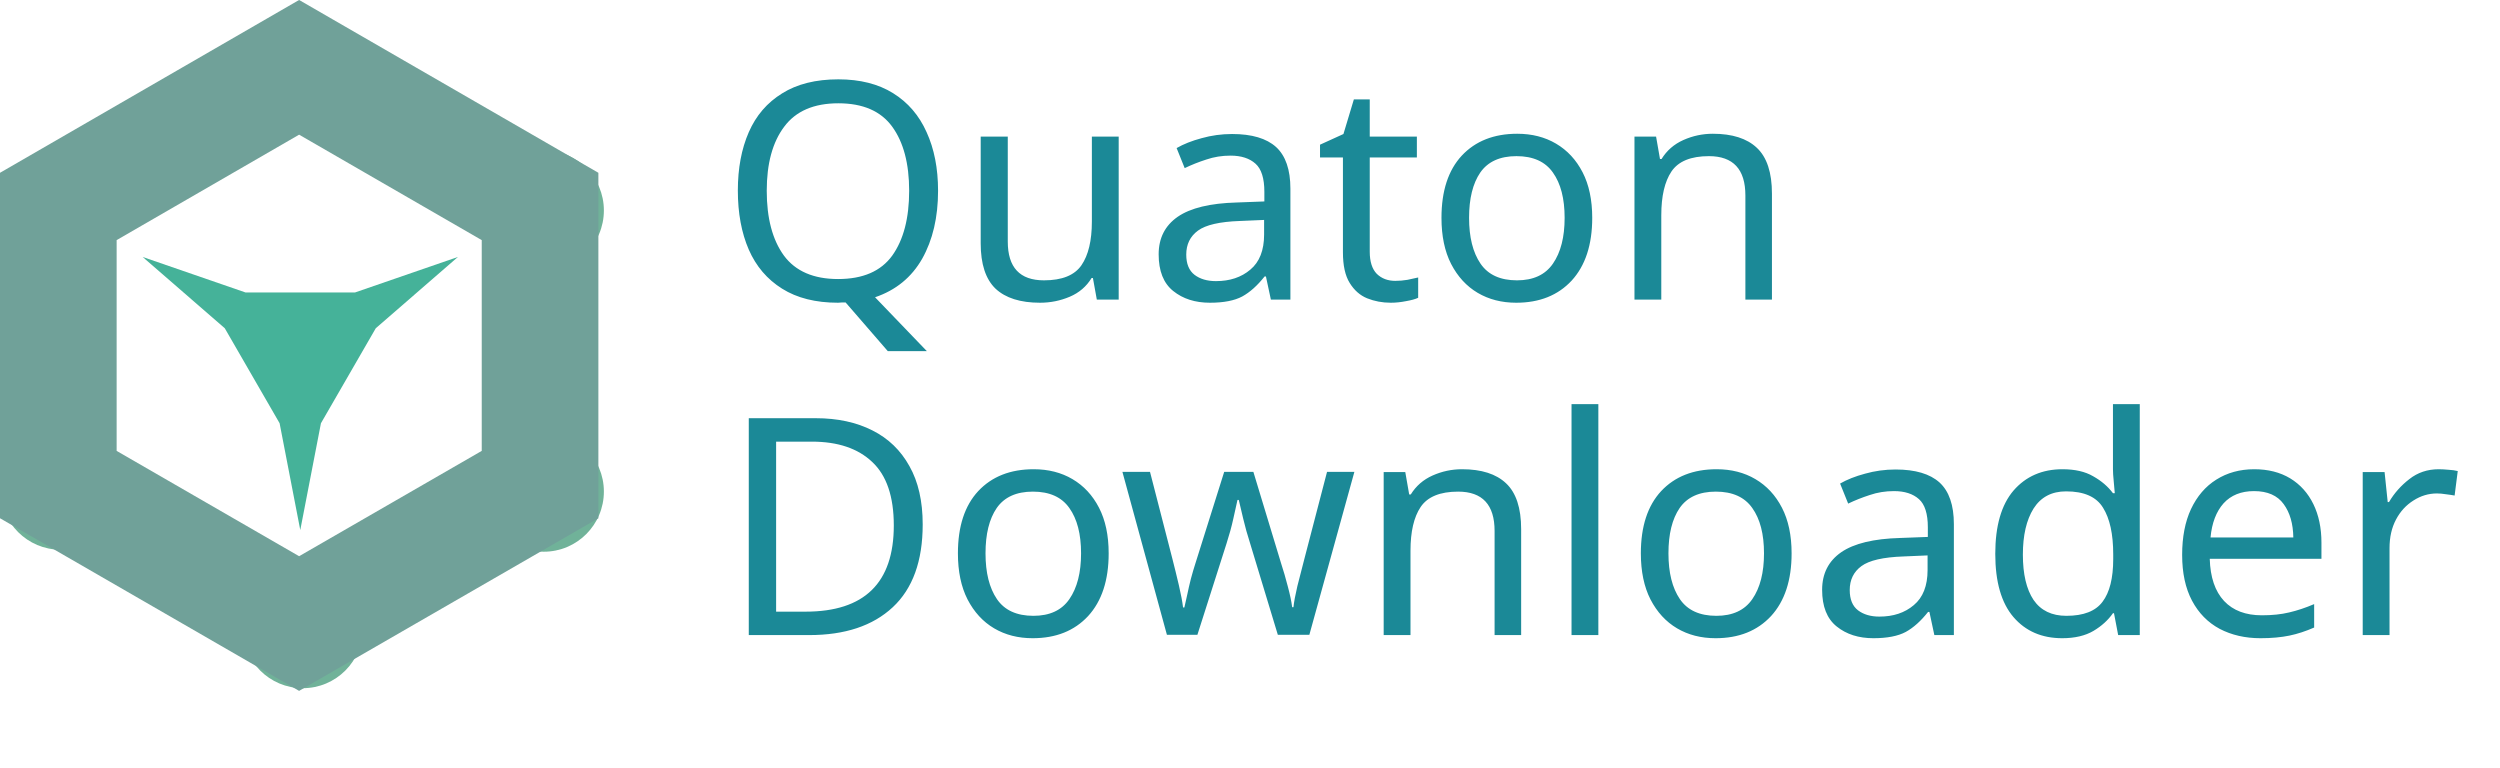
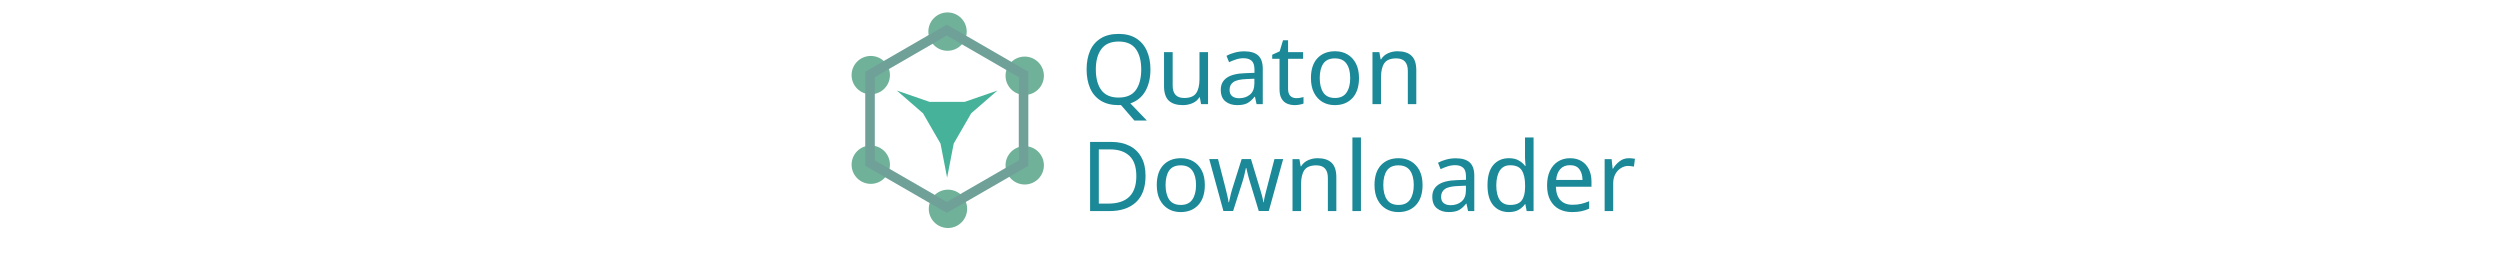
- <svg xmlns="http://www.w3.org/2000/svg" id="a" data-name="QuatonLogo" viewBox="0 0 150.03 46.04">
+ <svg xmlns="http://www.w3.org/2000/svg" id="a" data-name="QuatonLogo" viewBox="0 0 470.59 50">
  <defs>
    <style>
      .m {
        fill: #1b8997;
        font-family: CascadiaCode-Roman, 'Cascadia Code';
        font-size: 18.24px;
        font-variation-settings: 'wght' 400;
      }

      .n {
        fill: #45b299;
      }

-       .o {
-         fill: #70b299;
+       .o, .p {
+         fill: none;
      }

      .p {
-         fill: none;
        stroke: #70a199;
        stroke-miterlimit: 10;
-         stroke-width: 7px;
+         stroke-width: 1.8px;
+       }
+ 
+       .q {
+         fill: #70b299;
      }
    </style>
  </defs>
-   <text id="b" data-name="LogoText" class="m" transform="translate(43.17 17.98)">
-     <tspan x="0" y="0">Quaton</tspan>
-     <tspan x="0" y="20.13">Downloader</tspan>
-   </text>
-   <g id="c" data-name="QuatonGraphics">
-     <g id="d" data-name="_x32_">
-       <circle id="e" data-name="_x35_" class="o" cx="3.64" cy="29.38" r="3.61" />
-       <circle id="f" data-name="_x34_" class="o" cx="3.64" cy="12.51" r="3.61" />
-       <circle id="g" data-name="_x33_" class="o" cx="18.1" cy="4.32" r="3.61" />
-       <circle id="h" data-name="_x32_" class="o" cx="32.63" cy="12.63" r="3.61" />
-       <circle id="i" data-name="_x31_" class="o" cx="32.63" cy="29.5" r="3.61" />
-       <circle id="j" data-name="_x30_" class="o" cx="18.17" cy="37.69" r="3.61" />
+   <g>
+     <text id="b" data-name="LogoText" class="m" transform="translate(203.43 19.6)">
+       <tspan x="0" y="0">Quaton</tspan>
+       <tspan x="0" y="20.13">Downloader</tspan>
+     </text>
+     <g id="c" data-name="QuatonGraphics">
+       <g id="d" data-name="_x32_">
+         <circle id="e" data-name="_x35_" class="q" cx="163.91" cy="31" r="3.61" />
+         <circle id="f" data-name="_x34_" class="q" cx="163.91" cy="14.14" r="3.61" />
+         <circle id="g" data-name="_x33_" class="q" cx="178.36" cy="5.95" r="3.61" />
+         <circle id="h" data-name="_x32_" class="q" cx="192.89" cy="14.26" r="3.61" />
+         <circle id="i" data-name="_x31_" class="q" cx="192.89" cy="31.12" r="3.61" />
+         <circle id="j" data-name="_x30_" class="q" cx="178.44" cy="39.31" r="3.61" />
+       </g>
+       <polygon id="k" data-name="_x31_" class="p" points="192.67 30.7 192.67 14.01 178.22 5.66 163.77 14.01 163.77 30.7 178.22 39.04 192.67 30.7" />
+       <path id="l" data-name="_x30_" class="n" d="M173.75,21.33l-4.93-4.28,6.17,2.13h6.58l6.17-2.13-4.93,4.28-3.29,5.7-1.24,6.41-1.24-6.41-3.29-5.7Z" />
    </g>
-     <polygon id="k" data-name="_x31_" class="p" points="32.41 29.08 32.41 12.39 17.95 4.04 3.5 12.39 3.5 29.08 17.95 37.42 32.41 29.08" />
-     <path id="l" data-name="_x30_" class="n" d="M13.49,19.7l-4.93-4.28,6.17,2.13h6.58l6.17-2.13-4.93,4.28-3.29,5.7-1.24,6.41-1.24-6.41-3.29-5.7Z" />
  </g>
+   <rect class="o" width="470.59" height="50" />
</svg>
